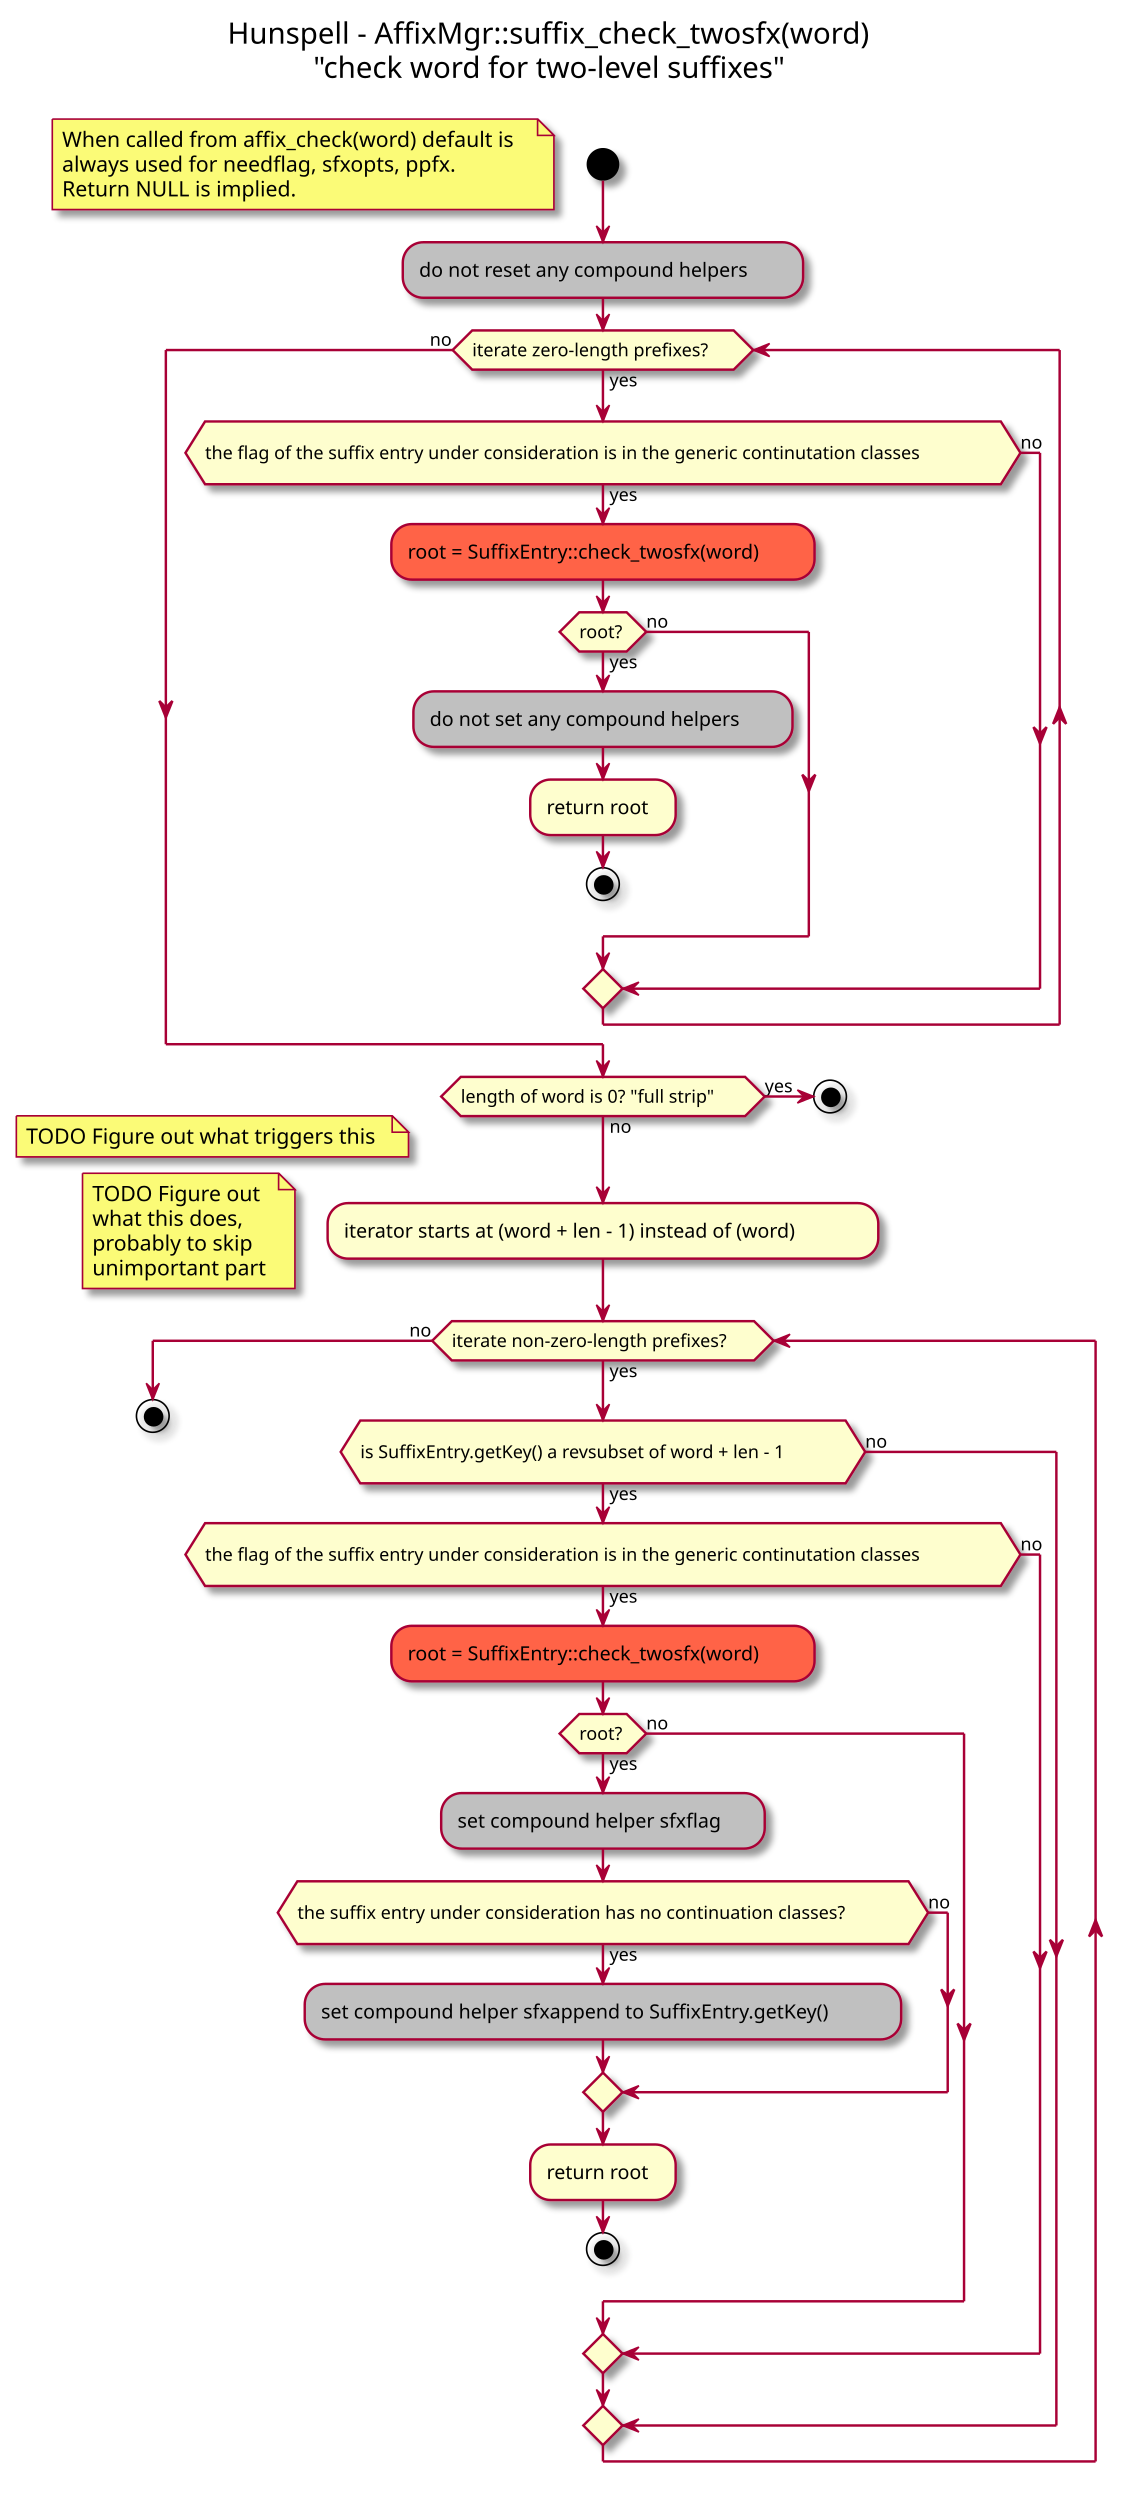
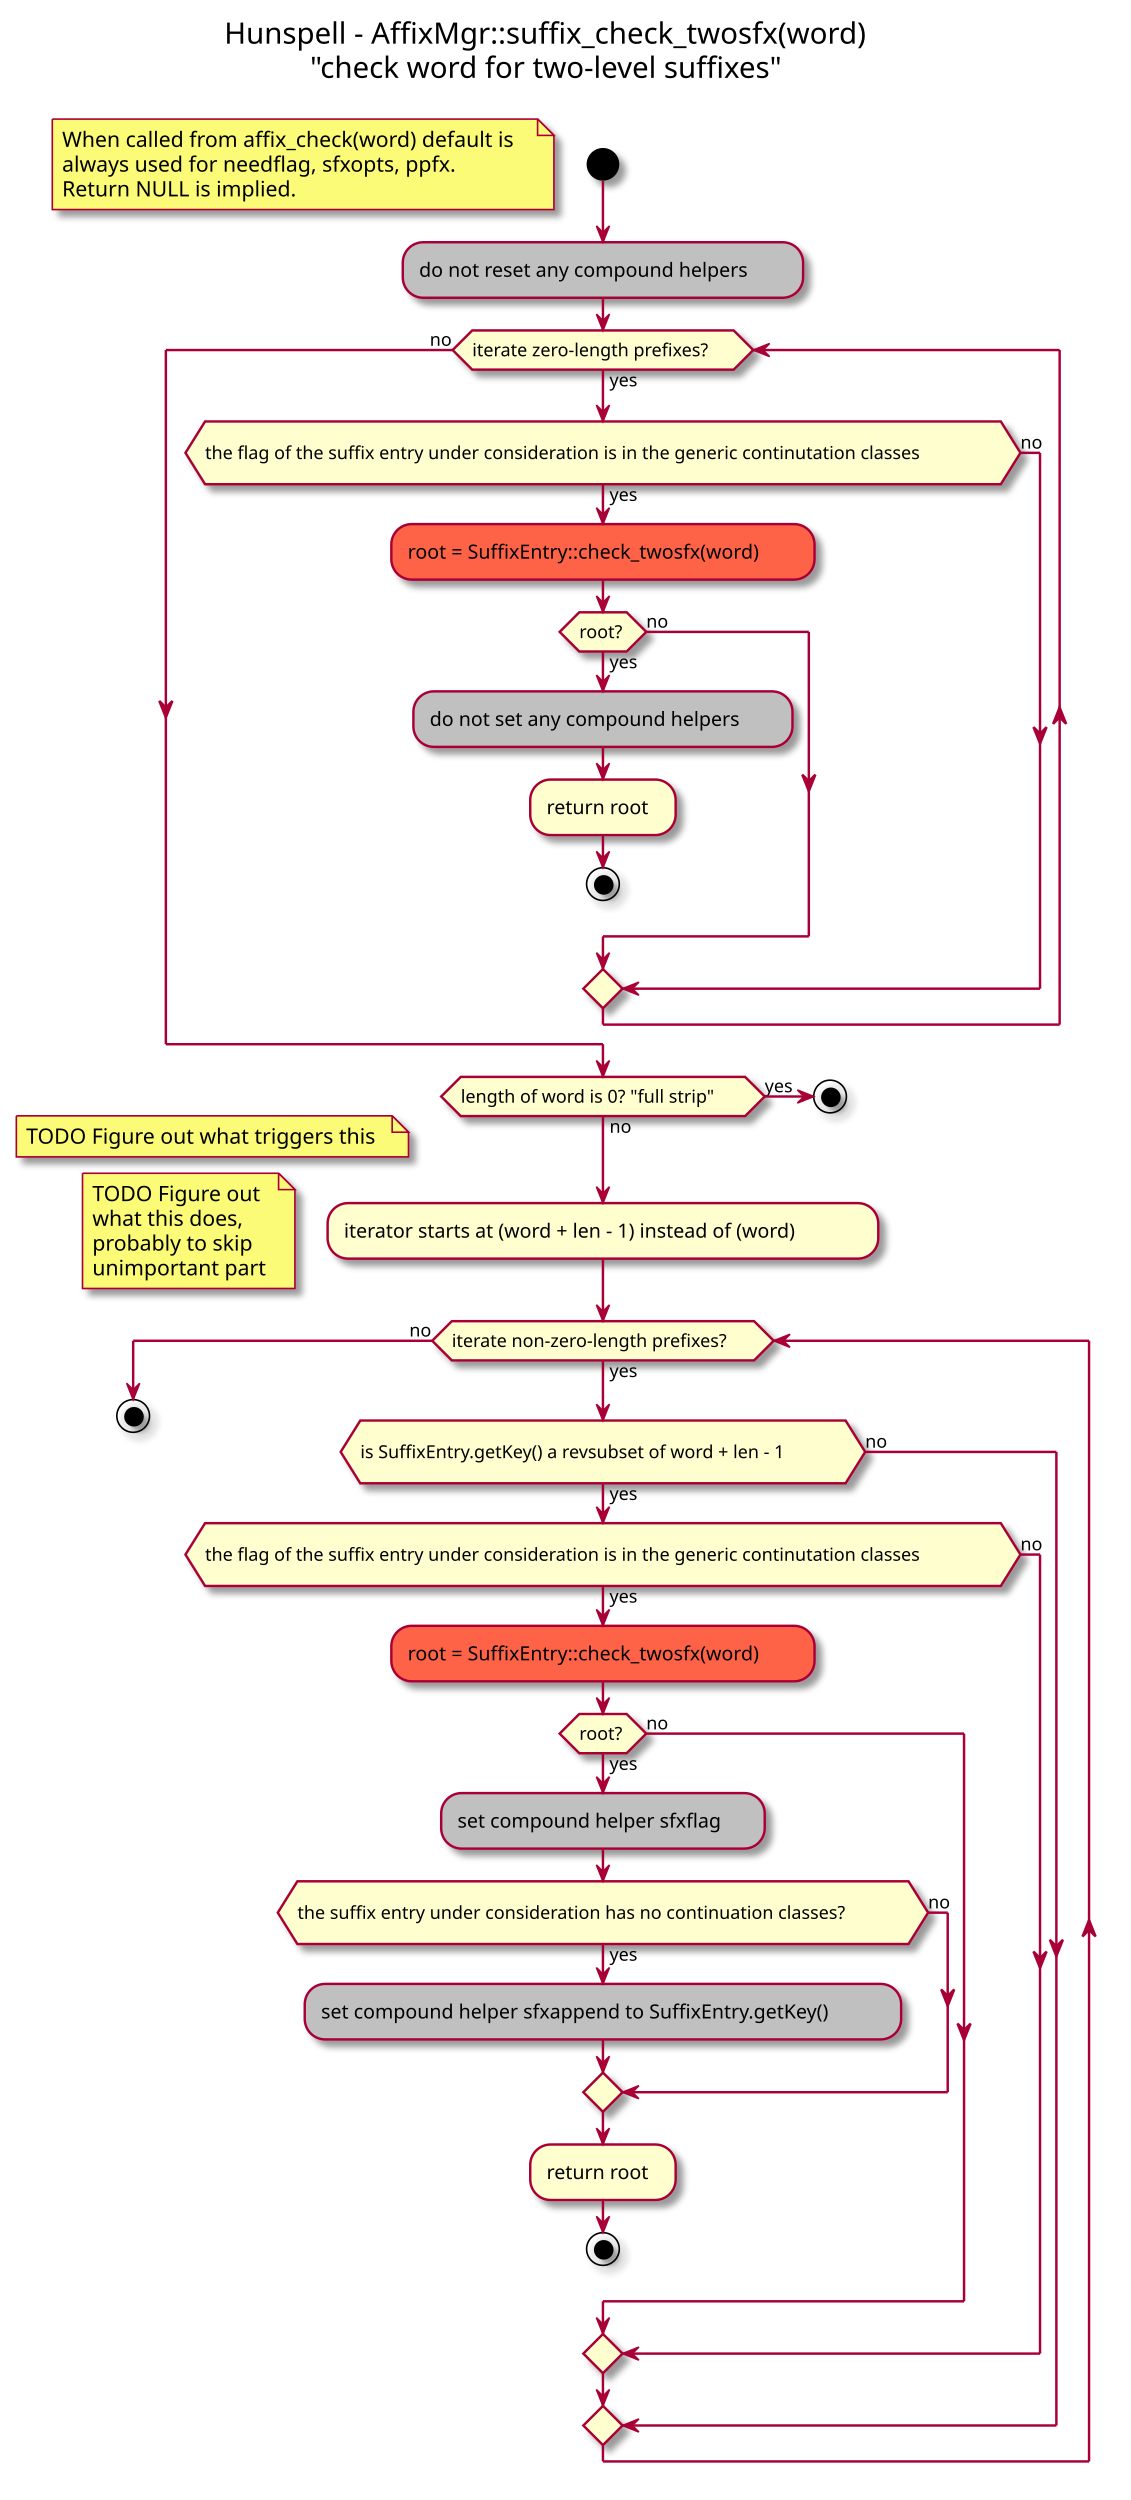
- <svg xmlns="http://www.w3.org/2000/svg" contentScriptType="application/ecmascript" contentStyleType="text/css" height="1530px" preserveAspectRatio="none" style="width:696px;height:1530px;" version="1.1" viewBox="0 0 696 1530" width="696px" zoomAndPan="magnify">
+ <svg xmlns="http://www.w3.org/2000/svg" contentScriptType="application/ecmascript" contentStyleType="text/css" height="1530px" preserveAspectRatio="none" style="width:692px;height:1530px;" version="1.1" viewBox="0 0 692 1530" width="692px" zoomAndPan="magnify">
  <defs>
    <linearGradient id="g1hv9ynvt3ux7u0" x1="0%" x2="100%" y1="50%" y2="50%">
      <stop offset="0%" stop-color="#FFFFFF" />
      <stop offset="100%" stop-color="#FFFFFF" />
    </linearGradient>
    <filter height="300%" id="f1hv9ynvt3ux7u" width="300%" x="-1" y="-1">
      <feGaussianBlur result="blurOut" stdDeviation="2.0" />
      <feColorMatrix in="blurOut" result="blurOut2" type="matrix" values="0 0 0 0 0 0 0 0 0 0 0 0 0 0 0 0 0 0 .4 0" />
      <feOffset dx="4.0" dy="4.0" in="blurOut2" result="blurOut3" />
      <feBlend in="SourceGraphic" in2="blurOut3" mode="normal" />
    </filter>
  </defs>
  <g>
-     <rect fill="url(#g1hv9ynvt3ux7u0)" height="1530" style="stroke: none; stroke-width: 1.0;" width="696" x="0" y="0" />
-     <text fill="#000000" font-family="sans-serif" font-size="18" lengthAdjust="spacingAndGlyphs" textLength="416" x="139.25" y="26.708">Hunspell - AffixMgr::suffix_check_twosfx(word)</text>
-     <text fill="#000000" font-family="sans-serif" font-size="18" lengthAdjust="spacingAndGlyphs" textLength="311" x="191.75" y="47.661">"check word for two-level suffixes"</text>
-     <text fill="#000000" font-family="sans-serif" font-size="18" lengthAdjust="spacingAndGlyphs" textLength="0" x="350.25" y="68.614" />
+     <rect fill="url(#g1hv9ynvt3ux7u0)" height="1530" style="stroke: none; stroke-width: 1.0;" width="692" x="0" y="0" />
+     <text fill="#000000" font-family="sans-serif" font-size="18" lengthAdjust="spacingAndGlyphs" textLength="416" x="137.25" y="26.708">Hunspell - AffixMgr::suffix_check_twosfx(word)</text>
+     <text fill="#000000" font-family="sans-serif" font-size="18" lengthAdjust="spacingAndGlyphs" textLength="311" x="189.75" y="47.661">"check word for two-level suffixes"</text>
+     <text fill="#000000" font-family="sans-serif" font-size="18" lengthAdjust="spacingAndGlyphs" textLength="0" x="348.25" y="68.614" />
    <path d="M32,72.859 L32,128.258 L339,128.258 L339,82.859 L329,72.859 L32,72.859 " fill="#FBFB77" filter="url(#f1hv9ynvt3ux7u)" style="stroke: #A80036; stroke-width: 1.0;" />
    <path d="M329,72.859 L329,82.859 L339,82.859 L329,72.859 " fill="#FBFB77" style="stroke: #A80036; stroke-width: 1.0;" />
    <text fill="#000000" font-family="sans-serif" font-size="13" lengthAdjust="spacingAndGlyphs" textLength="286" x="38" y="89.926">When called from affix_check(word) default is</text>
    <text fill="#000000" font-family="sans-serif" font-size="13" lengthAdjust="spacingAndGlyphs" textLength="250" x="38" y="105.059">always used for needflag, sfxopts, ppfx.</text>
    <text fill="#000000" font-family="sans-serif" font-size="13" lengthAdjust="spacingAndGlyphs" textLength="148" x="38" y="120.192">Return NULL is implied.</text>
    <ellipse cx="369" cy="100.559" fill="#000000" filter="url(#f1hv9ynvt3ux7u)" rx="10" ry="10" style="stroke: none; stroke-width: 1.0;" />
    <rect fill="#C0C0C0" filter="url(#f1hv9ynvt3ux7u)" height="33.969" rx="12.5" ry="12.5" style="stroke: #A80036; stroke-width: 1.5;" width="245" x="246.5" y="148.258" />
    <text fill="#000000" font-family="sans-serif" font-size="12" lengthAdjust="spacingAndGlyphs" textLength="225" x="256.5" y="169.397">do not reset any compound helpers</text>
    <rect fill="#FF6347" filter="url(#f1hv9ynvt3ux7u)" height="33.969" rx="12.5" ry="12.5" style="stroke: #A80036; stroke-width: 1.5;" width="259" x="239.5" y="320.753" />
    <text fill="#000000" font-family="sans-serif" font-size="12" lengthAdjust="spacingAndGlyphs" textLength="239" x="249.5" y="341.892">root = SuffixEntry::check_twosfx(word)</text>
    <rect fill="#C0C0C0" filter="url(#f1hv9ynvt3ux7u)" height="33.969" rx="12.5" ry="12.5" style="stroke: #A80036; stroke-width: 1.5;" width="232" x="253" y="423.125" />
    <text fill="#000000" font-family="sans-serif" font-size="12" lengthAdjust="spacingAndGlyphs" textLength="212" x="263" y="444.263">do not set any compound helpers</text>
    <rect fill="#FEFECE" filter="url(#f1hv9ynvt3ux7u)" height="33.969" rx="12.5" ry="12.5" style="stroke: #A80036; stroke-width: 1.5;" width="89" x="324.5" y="477.093" />
    <text fill="#000000" font-family="sans-serif" font-size="12" lengthAdjust="spacingAndGlyphs" textLength="69" x="334.5" y="498.232">return root</text>
    <ellipse cx="369" cy="541.062" fill="none" filter="url(#f1hv9ynvt3ux7u)" rx="10" ry="10" style="stroke: #000000; stroke-width: 1.0;" />
    <ellipse cx="369.5" cy="541.562" fill="#000000" filter="url(#f1hv9ynvt3ux7u)" rx="6" ry="6" style="stroke: none; stroke-width: 1.0;" />
    <polygon fill="#FEFECE" filter="url(#f1hv9ynvt3ux7u)" points="354.5,374.722,383.5,374.722,395.5,386.722,383.5,398.722,354.5,398.722,342.5,386.722,354.5,374.722" style="stroke: #A80036; stroke-width: 1.5;" />
    <text fill="#000000" font-family="sans-serif" font-size="11" lengthAdjust="spacingAndGlyphs" textLength="20" x="373" y="408.933">yes</text>
    <text fill="#000000" font-family="sans-serif" font-size="11" lengthAdjust="spacingAndGlyphs" textLength="29" x="354.5" y="390.53">root?</text>
    <text fill="#000000" font-family="sans-serif" font-size="11" lengthAdjust="spacingAndGlyphs" textLength="14" x="395.5" y="384.128">no</text>
    <polygon fill="#FEFECE" filter="url(#f1hv9ynvt3ux7u)" points="125.5,257.937,612.5,257.937,624.5,277.144,612.5,296.351,125.5,296.351,113.5,277.144,125.5,257.937" style="stroke: #A80036; stroke-width: 1.5;" />
    <text fill="#000000" font-family="sans-serif" font-size="11" lengthAdjust="spacingAndGlyphs" textLength="20" x="373" y="306.562">yes</text>
    <text fill="#000000" font-family="sans-serif" font-size="11" lengthAdjust="spacingAndGlyphs" textLength="0" x="129.5" y="268.147" />
    <text fill="#000000" font-family="sans-serif" font-size="11" lengthAdjust="spacingAndGlyphs" textLength="487" x="125.5" y="280.952">the flag of the suffix entry under consideration is in the generic continutation classes</text>
    <text fill="#000000" font-family="sans-serif" font-size="11" lengthAdjust="spacingAndGlyphs" textLength="14" x="624.5" y="274.55">no</text>
    <polygon fill="#FEFECE" filter="url(#f1hv9ynvt3ux7u)" points="369,593.062,381,605.062,369,617.062,357,605.062,369,593.062" style="stroke: #A80036; stroke-width: 1.5;" />
    <polygon fill="#FEFECE" filter="url(#f1hv9ynvt3ux7u)" points="289,202.227,449,202.227,461,214.227,449,226.227,289,226.227,277,214.227,289,202.227" style="stroke: #A80036; stroke-width: 1.5;" />
    <text fill="#000000" font-family="sans-serif" font-size="11" lengthAdjust="spacingAndGlyphs" textLength="20" x="373" y="236.437">yes</text>
    <text fill="#000000" font-family="sans-serif" font-size="11" lengthAdjust="spacingAndGlyphs" textLength="160" x="289" y="218.035">iterate zero-length prefixes?</text>
    <text fill="#000000" font-family="sans-serif" font-size="11" lengthAdjust="spacingAndGlyphs" textLength="14" x="263" y="211.632">no</text>
    <path d="M10,682.898 L10,708.031 L250,708.031 L250,692.898 L240,682.898 L10,682.898 " fill="#FBFB77" filter="url(#f1hv9ynvt3ux7u)" style="stroke: #A80036; stroke-width: 1.0;" />
    <path d="M240,682.898 L240,692.898 L250,692.898 L240,682.898 " fill="#FBFB77" style="stroke: #A80036; stroke-width: 1.0;" />
    <text fill="#000000" font-family="sans-serif" font-size="13" lengthAdjust="spacingAndGlyphs" textLength="219" x="16" y="699.965">TODO Figure out what triggers this</text>
    <polygon fill="#FEFECE" filter="url(#f1hv9ynvt3ux7u)" points="282,659.062,456,659.062,468,671.062,456,683.062,282,683.062,270,671.062,282,659.062" style="stroke: #A80036; stroke-width: 1.5;" />
    <text fill="#000000" font-family="sans-serif" font-size="11" lengthAdjust="spacingAndGlyphs" textLength="14" x="373" y="693.273">no</text>
    <text fill="#000000" font-family="sans-serif" font-size="11" lengthAdjust="spacingAndGlyphs" textLength="174" x="282" y="674.87">length of word is 0? "full strip"</text>
    <text fill="#000000" font-family="sans-serif" font-size="11" lengthAdjust="spacingAndGlyphs" textLength="20" x="468" y="668.468">yes</text>
    <ellipse cx="508" cy="671.062" fill="none" filter="url(#f1hv9ynvt3ux7u)" rx="10" ry="10" style="stroke: #000000; stroke-width: 1.0;" />
    <ellipse cx="508.5" cy="671.562" fill="#000000" filter="url(#f1hv9ynvt3ux7u)" rx="6" ry="6" style="stroke: none; stroke-width: 1.0;" />
    <path d="M50.5,718.031 L50.5,788.562 L180.5,788.562 L180.5,728.031 L170.5,718.031 L50.5,718.031 " fill="#FBFB77" filter="url(#f1hv9ynvt3ux7u)" style="stroke: #A80036; stroke-width: 1.0;" />
    <path d="M170.5,718.031 L170.5,728.031 L180.5,728.031 L170.5,718.031 " fill="#FBFB77" style="stroke: #A80036; stroke-width: 1.0;" />
    <text fill="#000000" font-family="sans-serif" font-size="13" lengthAdjust="spacingAndGlyphs" textLength="105" x="56.5" y="735.098">TODO Figure out</text>
    <text fill="#000000" font-family="sans-serif" font-size="13" lengthAdjust="spacingAndGlyphs" textLength="96" x="56.5" y="750.231">what this does,</text>
    <text fill="#000000" font-family="sans-serif" font-size="13" lengthAdjust="spacingAndGlyphs" textLength="101" x="56.5" y="765.363">probably to skip</text>
    <text fill="#000000" font-family="sans-serif" font-size="13" lengthAdjust="spacingAndGlyphs" textLength="109" x="56.5" y="780.496">unimportant part</text>
    <rect fill="#FEFECE" filter="url(#f1hv9ynvt3ux7u)" height="33.969" rx="12.5" ry="12.5" style="stroke: #A80036; stroke-width: 1.5;" width="337" x="200.5" y="736.312" />
    <text fill="#000000" font-family="sans-serif" font-size="12" lengthAdjust="spacingAndGlyphs" textLength="317" x="210.5" y="757.451">iterator starts at (word + len - 1) instead of (word)</text>
    <rect fill="#FF6347" filter="url(#f1hv9ynvt3ux7u)" height="33.969" rx="12.5" ry="12.5" style="stroke: #A80036; stroke-width: 1.5;" width="259" x="239.5" y="995" />
    <text fill="#000000" font-family="sans-serif" font-size="12" lengthAdjust="spacingAndGlyphs" textLength="239" x="249.5" y="1016.138">root = SuffixEntry::check_twosfx(word)</text>
    <rect fill="#C0C0C0" filter="url(#f1hv9ynvt3ux7u)" height="33.969" rx="12.5" ry="12.5" style="stroke: #A80036; stroke-width: 1.5;" width="198" x="270" y="1097.371" />
    <text fill="#000000" font-family="sans-serif" font-size="12" lengthAdjust="spacingAndGlyphs" textLength="178" x="280" y="1118.509">set compound helper sfxflag</text>
    <rect fill="#C0C0C0" filter="url(#f1hv9ynvt3ux7u)" height="33.969" rx="12.5" ry="12.5" style="stroke: #A80036; stroke-width: 1.5;" width="365" x="186.5" y="1214.156" />
    <text fill="#000000" font-family="sans-serif" font-size="12" lengthAdjust="spacingAndGlyphs" textLength="345" x="196.5" y="1235.294">set compound helper sfxappend to SuffixEntry.getKey()</text>
    <polygon fill="#FEFECE" filter="url(#f1hv9ynvt3ux7u)" points="182,1151.339,556,1151.339,568,1170.546,556,1189.753,182,1189.753,170,1170.546,182,1151.339" style="stroke: #A80036; stroke-width: 1.5;" />
    <text fill="#000000" font-family="sans-serif" font-size="11" lengthAdjust="spacingAndGlyphs" textLength="20" x="373" y="1199.964">yes</text>
    <text fill="#000000" font-family="sans-serif" font-size="11" lengthAdjust="spacingAndGlyphs" textLength="0" x="186" y="1161.55" />
    <text fill="#000000" font-family="sans-serif" font-size="11" lengthAdjust="spacingAndGlyphs" textLength="374" x="182" y="1174.354">the suffix entry under consideration has no continuation classes?</text>
    <text fill="#000000" font-family="sans-serif" font-size="11" lengthAdjust="spacingAndGlyphs" textLength="14" x="568" y="1167.952">no</text>
    <polygon fill="#FEFECE" filter="url(#f1hv9ynvt3ux7u)" points="369,1268.433,381,1280.433,369,1292.433,357,1280.433,369,1268.433" style="stroke: #A80036; stroke-width: 1.5;" />
    <rect fill="#FEFECE" filter="url(#f1hv9ynvt3ux7u)" height="33.969" rx="12.5" ry="12.5" style="stroke: #A80036; stroke-width: 1.5;" width="89" x="324.5" y="1312.433" />
    <text fill="#000000" font-family="sans-serif" font-size="12" lengthAdjust="spacingAndGlyphs" textLength="69" x="334.5" y="1333.572">return root</text>
    <ellipse cx="369" cy="1376.402" fill="none" filter="url(#f1hv9ynvt3ux7u)" rx="10" ry="10" style="stroke: #000000; stroke-width: 1.0;" />
    <ellipse cx="369.5" cy="1376.902" fill="#000000" filter="url(#f1hv9ynvt3ux7u)" rx="6" ry="6" style="stroke: none; stroke-width: 1.0;" />
    <polygon fill="#FEFECE" filter="url(#f1hv9ynvt3ux7u)" points="354.5,1048.968,383.5,1048.968,395.5,1060.968,383.5,1072.968,354.5,1072.968,342.5,1060.968,354.5,1048.968" style="stroke: #A80036; stroke-width: 1.5;" />
    <text fill="#000000" font-family="sans-serif" font-size="11" lengthAdjust="spacingAndGlyphs" textLength="20" x="373" y="1083.179">yes</text>
    <text fill="#000000" font-family="sans-serif" font-size="11" lengthAdjust="spacingAndGlyphs" textLength="29" x="354.5" y="1064.776">root?</text>
    <text fill="#000000" font-family="sans-serif" font-size="11" lengthAdjust="spacingAndGlyphs" textLength="14" x="395.5" y="1058.374">no</text>
    <polygon fill="#FEFECE" filter="url(#f1hv9ynvt3ux7u)" points="125.5,932.183,612.5,932.183,624.5,951.39,612.5,970.597,125.5,970.597,113.5,951.39,125.5,932.183" style="stroke: #A80036; stroke-width: 1.5;" />
    <text fill="#000000" font-family="sans-serif" font-size="11" lengthAdjust="spacingAndGlyphs" textLength="20" x="373" y="980.808">yes</text>
    <text fill="#000000" font-family="sans-serif" font-size="11" lengthAdjust="spacingAndGlyphs" textLength="0" x="129.5" y="942.394" />
    <text fill="#000000" font-family="sans-serif" font-size="11" lengthAdjust="spacingAndGlyphs" textLength="487" x="125.5" y="955.198">the flag of the suffix entry under consideration is in the generic continutation classes</text>
    <text fill="#000000" font-family="sans-serif" font-size="11" lengthAdjust="spacingAndGlyphs" textLength="14" x="624.5" y="948.796">no</text>
    <polygon fill="#FEFECE" filter="url(#f1hv9ynvt3ux7u)" points="369,1428.402,381,1440.402,369,1452.402,357,1440.402,369,1428.402" style="stroke: #A80036; stroke-width: 1.5;" />
    <polygon fill="#FEFECE" filter="url(#f1hv9ynvt3ux7u)" points="220.5,869.367,517.5,869.367,529.5,888.574,517.5,907.781,220.5,907.781,208.5,888.574,220.5,869.367" style="stroke: #A80036; stroke-width: 1.5;" />
    <text fill="#000000" font-family="sans-serif" font-size="11" lengthAdjust="spacingAndGlyphs" textLength="20" x="373" y="917.991">yes</text>
    <text fill="#000000" font-family="sans-serif" font-size="11" lengthAdjust="spacingAndGlyphs" textLength="0" x="224.5" y="879.577" />
    <text fill="#000000" font-family="sans-serif" font-size="11" lengthAdjust="spacingAndGlyphs" textLength="297" x="220.5" y="892.382">is SuffixEntry.getKey() a revsubset of word + len - 1</text>
    <text fill="#000000" font-family="sans-serif" font-size="11" lengthAdjust="spacingAndGlyphs" textLength="14" x="529.5" y="885.98">no</text>
    <polygon fill="#FEFECE" filter="url(#f1hv9ynvt3ux7u)" points="369,1472.402,381,1484.402,369,1496.402,357,1484.402,369,1472.402" style="stroke: #A80036; stroke-width: 1.5;" />
    <polygon fill="#FEFECE" filter="url(#f1hv9ynvt3ux7u)" points="276.5,808.562,461.5,808.562,473.5,820.562,461.5,832.562,276.5,832.562,264.5,820.562,276.5,808.562" style="stroke: #A80036; stroke-width: 1.5;" />
    <text fill="#000000" font-family="sans-serif" font-size="11" lengthAdjust="spacingAndGlyphs" textLength="20" x="373" y="842.773">yes</text>
    <text fill="#000000" font-family="sans-serif" font-size="11" lengthAdjust="spacingAndGlyphs" textLength="185" x="276.5" y="824.37">iterate non-zero-length prefixes?</text>
    <text fill="#000000" font-family="sans-serif" font-size="11" lengthAdjust="spacingAndGlyphs" textLength="14" x="250.5" y="817.968">no</text>
-     <ellipse cx="93.5" cy="866.562" fill="none" filter="url(#f1hv9ynvt3ux7u)" rx="10" ry="10" style="stroke: #000000; stroke-width: 1.0;" />
-     <ellipse cx="94" cy="867.062" fill="#000000" filter="url(#f1hv9ynvt3ux7u)" rx="6" ry="6" style="stroke: none; stroke-width: 1.0;" />
+     <ellipse cx="81.5" cy="866.562" fill="none" filter="url(#f1hv9ynvt3ux7u)" rx="10" ry="10" style="stroke: #000000; stroke-width: 1.0;" />
+     <ellipse cx="82" cy="867.062" fill="#000000" filter="url(#f1hv9ynvt3ux7u)" rx="6" ry="6" style="stroke: none; stroke-width: 1.0;" />
    <line style="stroke: #A80036; stroke-width: 1.5;" x1="369" x2="369" y1="110.559" y2="148.258" />
    <polygon fill="#A80036" points="365,138.258,369,148.258,373,138.258,369,142.258" style="stroke: #A80036; stroke-width: 1.0;" />
    <line style="stroke: #A80036; stroke-width: 1.5;" x1="369" x2="369" y1="457.093" y2="477.093" />
    <polygon fill="#A80036" points="365,467.093,369,477.093,373,467.093,369,471.093" style="stroke: #A80036; stroke-width: 1.0;" />
    <line style="stroke: #A80036; stroke-width: 1.5;" x1="369" x2="369" y1="511.062" y2="531.062" />
    <polygon fill="#A80036" points="365,521.062,369,531.062,373,521.062,369,525.062" style="stroke: #A80036; stroke-width: 1.0;" />
    <line style="stroke: #A80036; stroke-width: 1.5;" x1="369" x2="369" y1="398.722" y2="423.125" />
    <polygon fill="#A80036" points="365,413.125,369,423.125,373,413.125,369,417.125" style="stroke: #A80036; stroke-width: 1.0;" />
    <line style="stroke: #A80036; stroke-width: 1.5;" x1="395.5" x2="495" y1="386.722" y2="386.722" />
    <polygon fill="#A80036" points="491,474.093,495,484.093,499,474.093,495,478.093" style="stroke: #A80036; stroke-width: 1.5;" />
    <line style="stroke: #A80036; stroke-width: 1.5;" x1="495" x2="495" y1="386.722" y2="573.062" />
    <line style="stroke: #A80036; stroke-width: 1.5;" x1="495" x2="369" y1="573.062" y2="573.062" />
    <line style="stroke: #A80036; stroke-width: 1.5;" x1="369" x2="369" y1="573.062" y2="593.062" />
    <polygon fill="#A80036" points="365,583.062,369,593.062,373,583.062,369,587.062" style="stroke: #A80036; stroke-width: 1.0;" />
    <line style="stroke: #A80036; stroke-width: 1.5;" x1="369" x2="369" y1="354.722" y2="374.722" />
    <polygon fill="#A80036" points="365,364.722,369,374.722,373,364.722,369,368.722" style="stroke: #A80036; stroke-width: 1.0;" />
    <line style="stroke: #A80036; stroke-width: 1.5;" x1="369" x2="369" y1="296.351" y2="320.753" />
    <polygon fill="#A80036" points="365,310.753,369,320.753,373,310.753,369,314.753" style="stroke: #A80036; stroke-width: 1.0;" />
    <line style="stroke: #A80036; stroke-width: 1.5;" x1="624.5" x2="636.5" y1="277.144" y2="277.144" />
    <polygon fill="#A80036" points="632.5,445.005,636.5,455.005,640.5,445.005,636.5,449.005" style="stroke: #A80036; stroke-width: 1.5;" />
    <line style="stroke: #A80036; stroke-width: 1.5;" x1="636.5" x2="636.5" y1="277.144" y2="605.062" />
    <line style="stroke: #A80036; stroke-width: 1.5;" x1="636.5" x2="381" y1="605.062" y2="605.062" />
    <polygon fill="#A80036" points="391,601.062,381,605.062,391,609.062,387,605.062" style="stroke: #A80036; stroke-width: 1.0;" />
    <line style="stroke: #A80036; stroke-width: 1.5;" x1="369" x2="369" y1="226.227" y2="257.937" />
    <polygon fill="#A80036" points="365,247.937,369,257.937,373,247.937,369,251.937" style="stroke: #A80036; stroke-width: 1.0;" />
    <line style="stroke: #A80036; stroke-width: 1.5;" x1="369" x2="369" y1="617.062" y2="627.062" />
    <line style="stroke: #A80036; stroke-width: 1.5;" x1="369" x2="648.5" y1="627.062" y2="627.062" />
    <polygon fill="#A80036" points="644.5,443,648.5,433,652.5,443,648.5,439" style="stroke: #A80036; stroke-width: 1.5;" />
    <line style="stroke: #A80036; stroke-width: 1.5;" x1="648.5" x2="648.5" y1="214.227" y2="627.062" />
    <line style="stroke: #A80036; stroke-width: 1.5;" x1="648.5" x2="461" y1="214.227" y2="214.227" />
    <polygon fill="#A80036" points="471,210.227,461,214.227,471,218.227,467,214.227" style="stroke: #A80036; stroke-width: 1.0;" />
    <line style="stroke: #A80036; stroke-width: 1.5;" x1="277" x2="101.5" y1="214.227" y2="214.227" />
    <polygon fill="#A80036" points="97.5,429,101.5,439,105.5,429,101.5,433" style="stroke: #A80036; stroke-width: 1.5;" />
    <line style="stroke: #A80036; stroke-width: 1.5;" x1="101.5" x2="101.5" y1="214.227" y2="639.062" />
    <line style="stroke: #A80036; stroke-width: 1.5;" x1="101.5" x2="369" y1="639.062" y2="639.062" />
    <line style="stroke: #A80036; stroke-width: 1.5;" x1="369" x2="369" y1="639.062" y2="659.062" />
    <polygon fill="#A80036" points="365,649.062,369,659.062,373,649.062,369,653.062" style="stroke: #A80036; stroke-width: 1.0;" />
    <line style="stroke: #A80036; stroke-width: 1.5;" x1="369" x2="369" y1="182.227" y2="202.227" />
    <polygon fill="#A80036" points="365,192.227,369,202.227,373,192.227,369,196.227" style="stroke: #A80036; stroke-width: 1.0;" />
    <line style="stroke: #A80036; stroke-width: 1.5;" x1="369" x2="369" y1="683.062" y2="736.312" />
    <polygon fill="#A80036" points="365,726.312,369,736.312,373,726.312,369,730.312" style="stroke: #A80036; stroke-width: 1.0;" />
    <line style="stroke: #A80036; stroke-width: 1.5;" x1="468" x2="498" y1="671.062" y2="671.062" />
    <polygon fill="#A80036" points="488,667.062,498,671.062,488,675.062,492,671.062" style="stroke: #A80036; stroke-width: 1.0;" />
    <line style="stroke: #A80036; stroke-width: 1.5;" x1="369" x2="369" y1="1189.753" y2="1214.156" />
    <polygon fill="#A80036" points="365,1204.156,369,1214.156,373,1204.156,369,1208.156" style="stroke: #A80036; stroke-width: 1.0;" />
    <line style="stroke: #A80036; stroke-width: 1.5;" x1="568" x2="580" y1="1170.546" y2="1170.546" />
    <polygon fill="#A80036" points="576,1217.537,580,1227.537,584,1217.537,580,1221.537" style="stroke: #A80036; stroke-width: 1.5;" />
    <line style="stroke: #A80036; stroke-width: 1.5;" x1="580" x2="580" y1="1170.546" y2="1280.433" />
    <line style="stroke: #A80036; stroke-width: 1.5;" x1="580" x2="381" y1="1280.433" y2="1280.433" />
    <polygon fill="#A80036" points="391,1276.433,381,1280.433,391,1284.433,387,1280.433" style="stroke: #A80036; stroke-width: 1.0;" />
    <line style="stroke: #A80036; stroke-width: 1.5;" x1="369" x2="369" y1="1248.124" y2="1268.433" />
    <polygon fill="#A80036" points="365,1258.433,369,1268.433,373,1258.433,369,1262.433" style="stroke: #A80036; stroke-width: 1.0;" />
    <line style="stroke: #A80036; stroke-width: 1.5;" x1="369" x2="369" y1="1131.339" y2="1151.339" />
    <polygon fill="#A80036" points="365,1141.339,369,1151.339,373,1141.339,369,1145.339" style="stroke: #A80036; stroke-width: 1.0;" />
    <line style="stroke: #A80036; stroke-width: 1.5;" x1="369" x2="369" y1="1292.433" y2="1312.433" />
    <polygon fill="#A80036" points="365,1302.433,369,1312.433,373,1302.433,369,1306.433" style="stroke: #A80036; stroke-width: 1.0;" />
    <line style="stroke: #A80036; stroke-width: 1.5;" x1="369" x2="369" y1="1346.402" y2="1366.402" />
    <polygon fill="#A80036" points="365,1356.402,369,1366.402,373,1356.402,369,1360.402" style="stroke: #A80036; stroke-width: 1.0;" />
    <line style="stroke: #A80036; stroke-width: 1.5;" x1="369" x2="369" y1="1072.968" y2="1097.371" />
    <polygon fill="#A80036" points="365,1087.371,369,1097.371,373,1087.371,369,1091.371" style="stroke: #A80036; stroke-width: 1.0;" />
    <line style="stroke: #A80036; stroke-width: 1.5;" x1="395.5" x2="590" y1="1060.968" y2="1060.968" />
    <polygon fill="#A80036" points="586,1238.433,590,1248.433,594,1238.433,590,1242.433" style="stroke: #A80036; stroke-width: 1.5;" />
    <line style="stroke: #A80036; stroke-width: 1.5;" x1="590" x2="590" y1="1060.968" y2="1408.402" />
    <line style="stroke: #A80036; stroke-width: 1.5;" x1="590" x2="369" y1="1408.402" y2="1408.402" />
    <line style="stroke: #A80036; stroke-width: 1.5;" x1="369" x2="369" y1="1408.402" y2="1428.402" />
    <polygon fill="#A80036" points="365,1418.402,369,1428.402,373,1418.402,369,1422.402" style="stroke: #A80036; stroke-width: 1.0;" />
    <line style="stroke: #A80036; stroke-width: 1.5;" x1="369" x2="369" y1="1028.968" y2="1048.968" />
    <polygon fill="#A80036" points="365,1038.968,369,1048.968,373,1038.968,369,1042.968" style="stroke: #A80036; stroke-width: 1.0;" />
    <line style="stroke: #A80036; stroke-width: 1.5;" x1="369" x2="369" y1="970.597" y2="995" />
    <polygon fill="#A80036" points="365,985,369,995,373,985,369,989" style="stroke: #A80036; stroke-width: 1.0;" />
    <line style="stroke: #A80036; stroke-width: 1.5;" x1="624.5" x2="636.5" y1="951.39" y2="951.39" />
    <polygon fill="#A80036" points="632.5,1194.345,636.5,1204.345,640.5,1194.345,636.5,1198.345" style="stroke: #A80036; stroke-width: 1.5;" />
    <line style="stroke: #A80036; stroke-width: 1.5;" x1="636.5" x2="636.5" y1="951.39" y2="1440.402" />
    <line style="stroke: #A80036; stroke-width: 1.5;" x1="636.5" x2="381" y1="1440.402" y2="1440.402" />
    <polygon fill="#A80036" points="391,1436.402,381,1440.402,391,1444.402,387,1440.402" style="stroke: #A80036; stroke-width: 1.0;" />
    <line style="stroke: #A80036; stroke-width: 1.5;" x1="369" x2="369" y1="907.781" y2="932.183" />
    <polygon fill="#A80036" points="365,922.183,369,932.183,373,922.183,369,926.183" style="stroke: #A80036; stroke-width: 1.0;" />
    <line style="stroke: #A80036; stroke-width: 1.5;" x1="529.5" x2="646.5" y1="888.574" y2="888.574" />
    <polygon fill="#A80036" points="642.5,1187.138,646.5,1197.138,650.5,1187.138,646.5,1191.138" style="stroke: #A80036; stroke-width: 1.5;" />
    <line style="stroke: #A80036; stroke-width: 1.5;" x1="646.5" x2="646.5" y1="888.574" y2="1484.402" />
    <line style="stroke: #A80036; stroke-width: 1.5;" x1="646.5" x2="381" y1="1484.402" y2="1484.402" />
    <polygon fill="#A80036" points="391,1480.402,381,1484.402,391,1488.402,387,1484.402" style="stroke: #A80036; stroke-width: 1.0;" />
    <line style="stroke: #A80036; stroke-width: 1.5;" x1="369" x2="369" y1="1452.402" y2="1472.402" />
    <polygon fill="#A80036" points="365,1462.402,369,1472.402,373,1462.402,369,1466.402" style="stroke: #A80036; stroke-width: 1.0;" />
    <line style="stroke: #A80036; stroke-width: 1.5;" x1="369" x2="369" y1="832.562" y2="869.367" />
    <polygon fill="#A80036" points="365,859.367,369,869.367,373,859.367,369,863.367" style="stroke: #A80036; stroke-width: 1.0;" />
    <line style="stroke: #A80036; stroke-width: 1.5;" x1="369" x2="369" y1="1496.402" y2="1506.402" />
-     <line style="stroke: #A80036; stroke-width: 1.5;" x1="369" x2="670.5" y1="1506.402" y2="1506.402" />
-     <polygon fill="#A80036" points="666.5,1185.132,670.5,1175.132,674.5,1185.132,670.5,1181.132" style="stroke: #A80036; stroke-width: 1.5;" />
-     <line style="stroke: #A80036; stroke-width: 1.5;" x1="670.5" x2="670.5" y1="820.562" y2="1506.402" />
-     <line style="stroke: #A80036; stroke-width: 1.5;" x1="670.5" x2="473.5" y1="820.562" y2="820.562" />
+     <line style="stroke: #A80036; stroke-width: 1.5;" x1="369" x2="666.5" y1="1506.402" y2="1506.402" />
+     <polygon fill="#A80036" points="662.5,1185.132,666.5,1175.132,670.5,1185.132,666.5,1181.132" style="stroke: #A80036; stroke-width: 1.5;" />
+     <line style="stroke: #A80036; stroke-width: 1.5;" x1="666.5" x2="666.5" y1="820.562" y2="1506.402" />
+     <line style="stroke: #A80036; stroke-width: 1.5;" x1="666.5" x2="473.5" y1="820.562" y2="820.562" />
    <polygon fill="#A80036" points="483.5,816.562,473.5,820.562,483.5,824.562,479.5,820.562" style="stroke: #A80036; stroke-width: 1.0;" />
-     <line style="stroke: #A80036; stroke-width: 1.5;" x1="264.5" x2="93.5" y1="820.562" y2="820.562" />
-     <line style="stroke: #A80036; stroke-width: 1.5;" x1="93.5" x2="93.5" y1="820.562" y2="856.562" />
-     <polygon fill="#A80036" points="89.5,846.562,93.5,856.562,97.5,846.562,93.5,850.562" style="stroke: #A80036; stroke-width: 1.0;" />
+     <line style="stroke: #A80036; stroke-width: 1.5;" x1="264.5" x2="81.5" y1="820.562" y2="820.562" />
+     <line style="stroke: #A80036; stroke-width: 1.5;" x1="81.5" x2="81.5" y1="820.562" y2="856.562" />
+     <polygon fill="#A80036" points="77.5,846.562,81.5,856.562,85.5,846.562,81.5,850.562" style="stroke: #A80036; stroke-width: 1.0;" />
    <line style="stroke: #A80036; stroke-width: 1.5;" x1="369" x2="369" y1="770.281" y2="808.562" />
    <polygon fill="#A80036" points="365,798.562,369,808.562,373,798.562,369,802.562" style="stroke: #A80036; stroke-width: 1.0;" />
  </g>
</svg>
